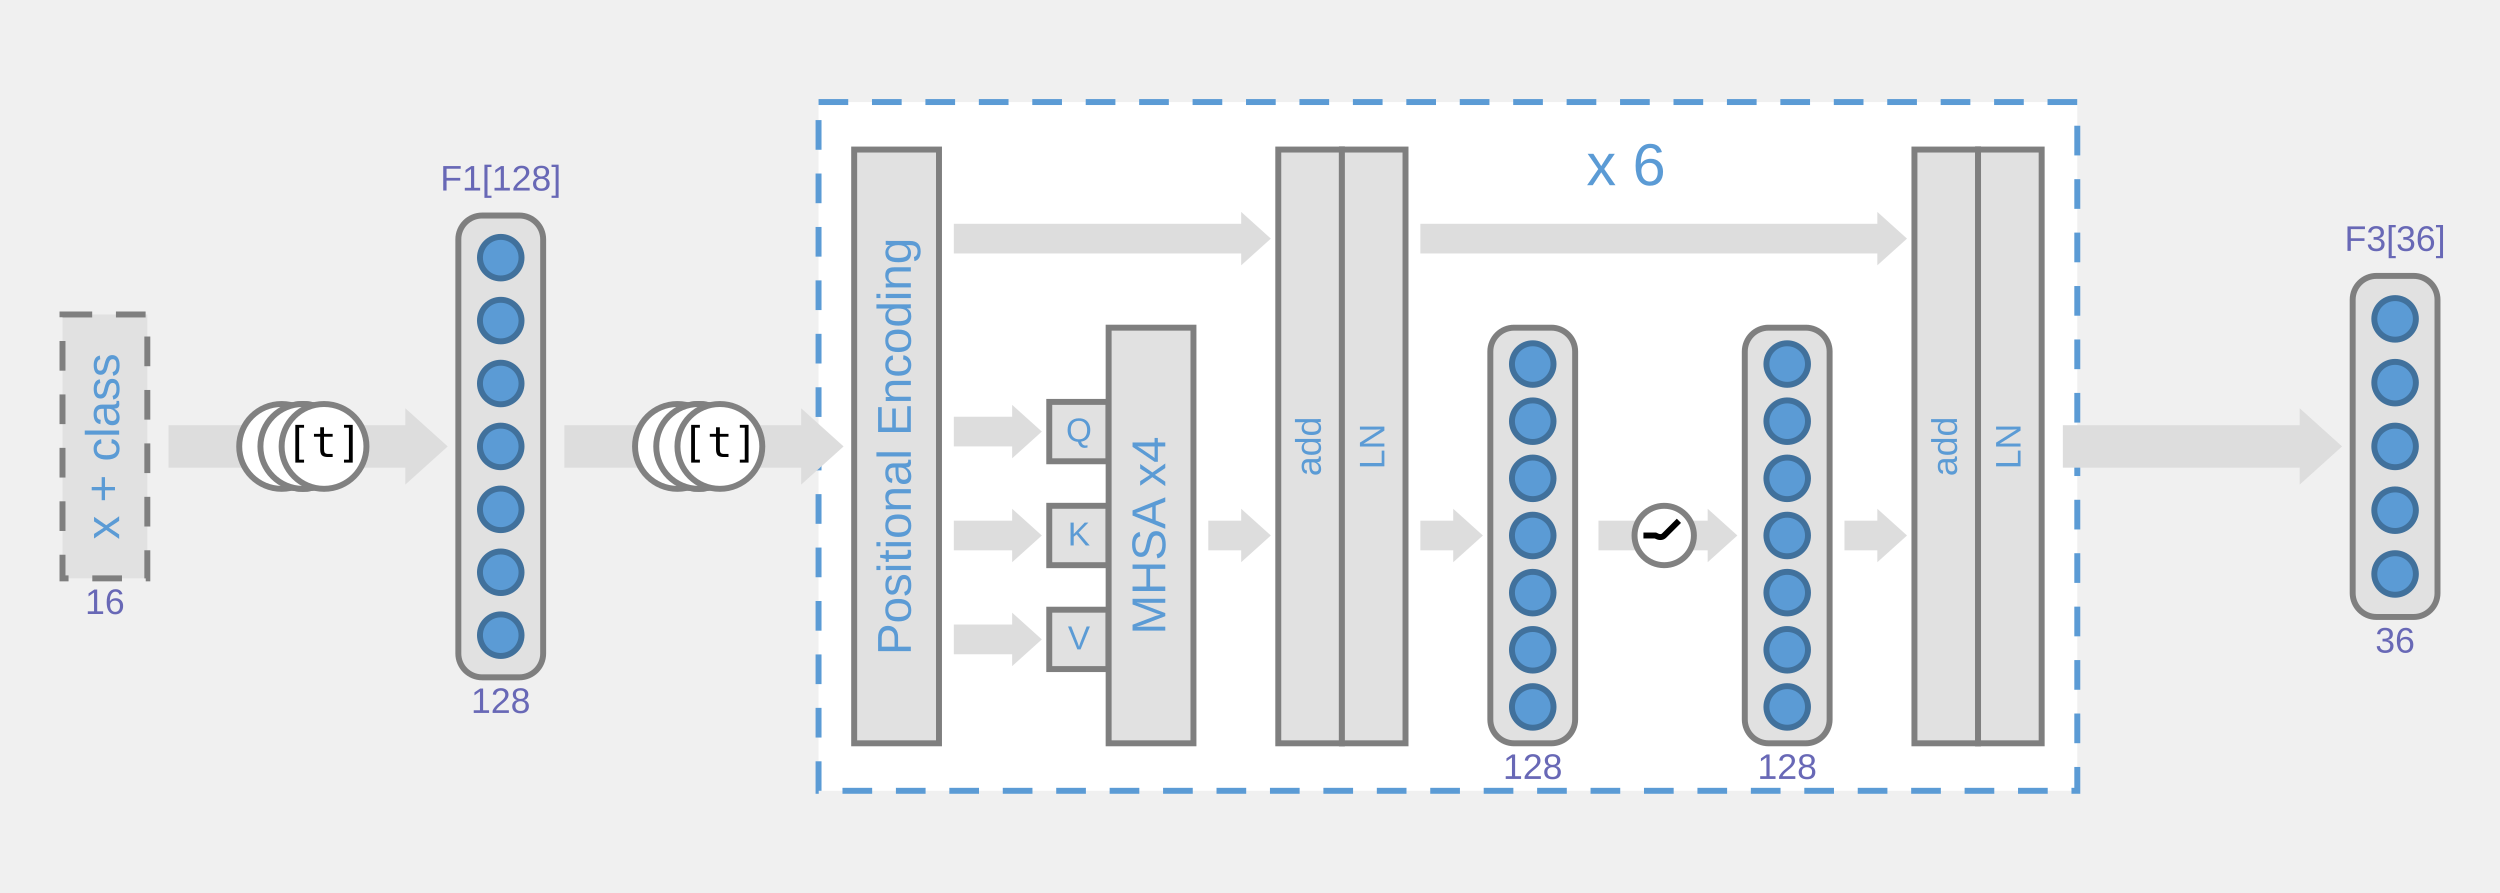
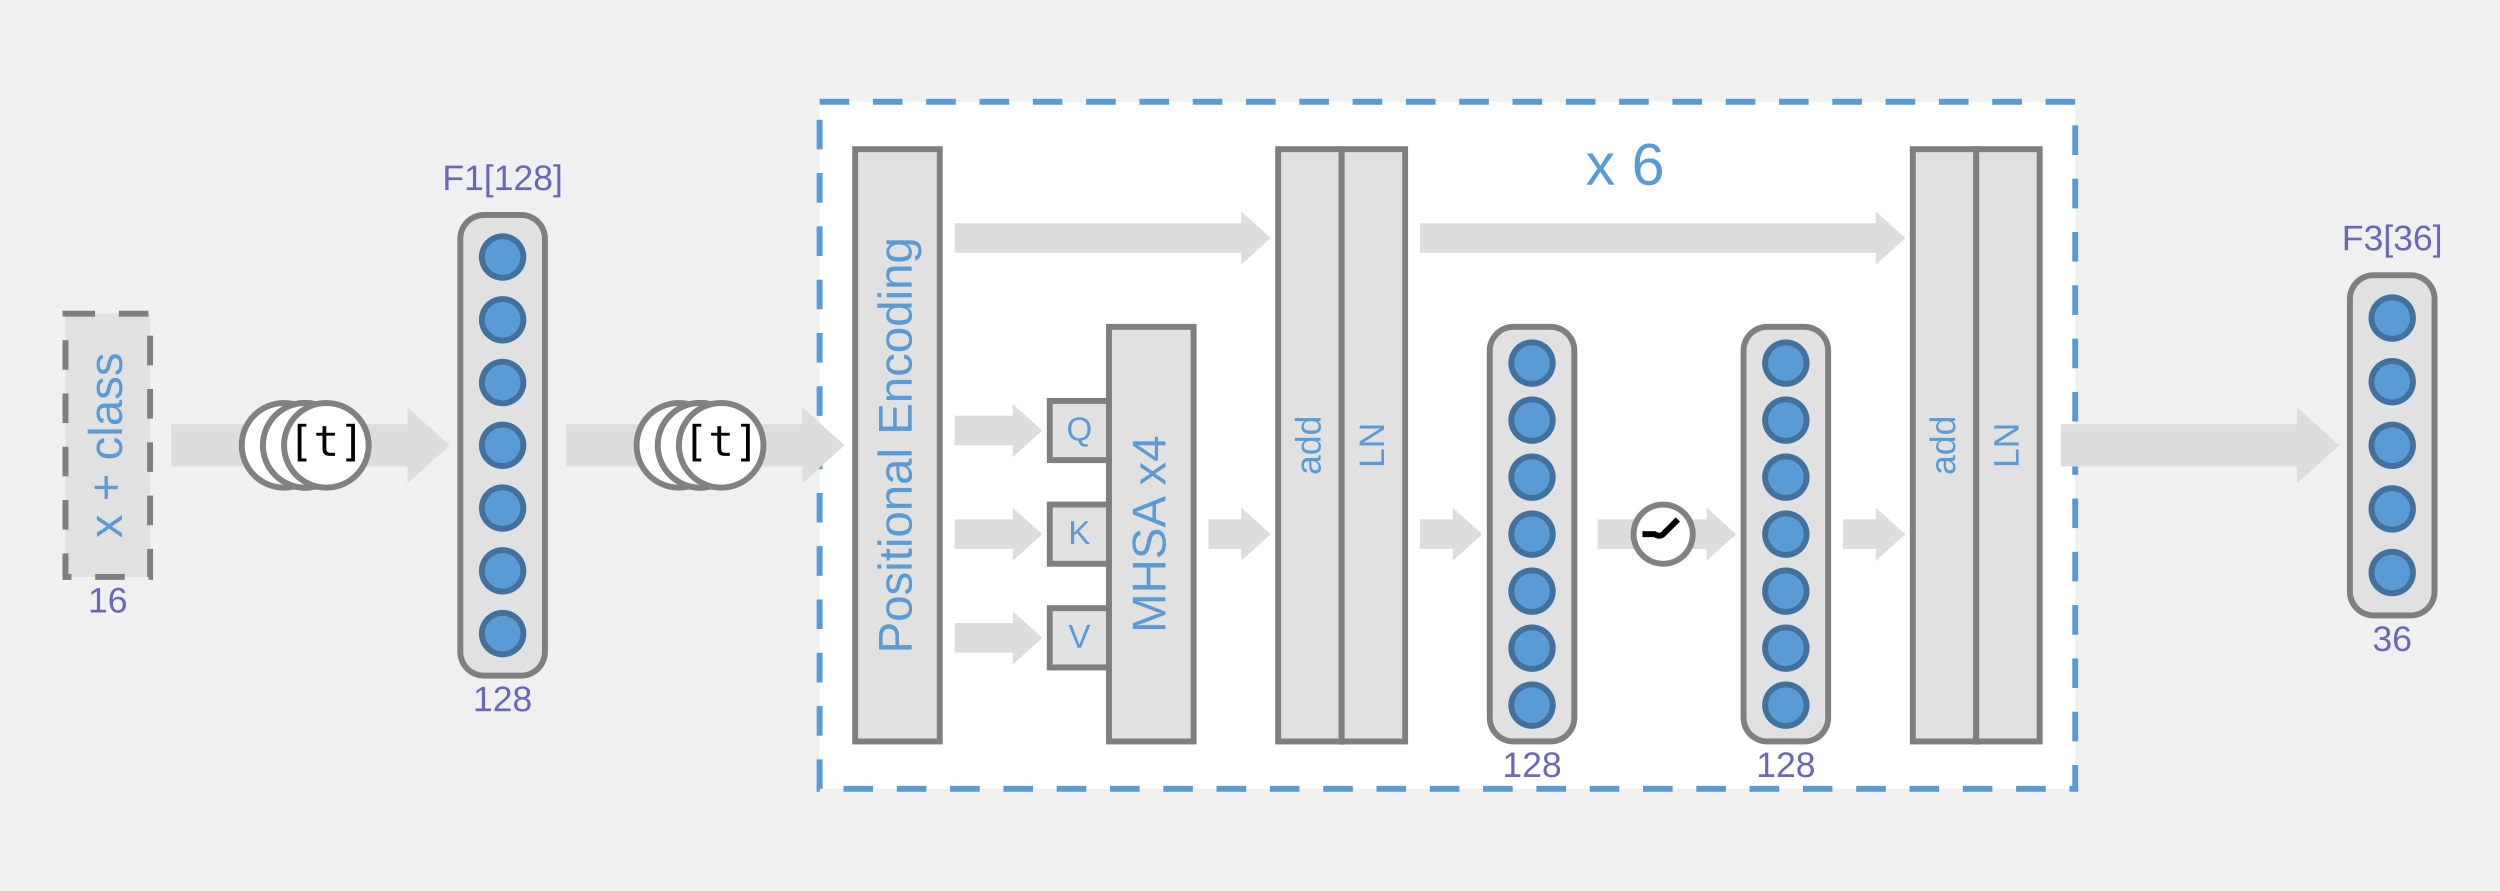
- <svg xmlns="http://www.w3.org/2000/svg" width="420" height="150" viewBox="0 0 420 150">
+ <svg xmlns="http://www.w3.org/2000/svg" width="800" height="285" viewBox="0 0 420 150">
  <defs>
</defs>
  <g>
    <rect x="10.5" y="52.833" width="14.25" height="44.333" fill="#e1e1e1" stroke="#7f7f7f" stroke-dasharray="4.987 3.99" />
    <text x="20.019" y="75.0" font-size="7.98" transform="rotate(-90, 20.019, 75.0)" fill="#5b9bd5" text-anchor="middle" font-family="arial">x + class</text>
  </g>
  <text x="17.625" y="103.152" font-size="5.985" fill="#6868b6" text-anchor="middle" font-family="arial">16</text>
  <rect x="77.0" y="36.208" width="14.25" height="77.583" rx="4" ry="4" fill="#e1e1e1" stroke="#7f7f7f" />
  <circle cx="84.125" cy="43.288" r="3.491" fill="#5b9bd5" stroke="#41719c" />
  <circle cx="84.125" cy="53.859" r="3.491" fill="#5b9bd5" stroke="#41719c" />
  <circle cx="84.125" cy="64.429" r="3.491" fill="#5b9bd5" stroke="#41719c" />
  <circle cx="84.125" cy="75.0" r="3.491" fill="#5b9bd5" stroke="#41719c" />
  <circle cx="84.125" cy="85.571" r="3.491" fill="#5b9bd5" stroke="#41719c" />
  <circle cx="84.125" cy="96.141" r="3.491" fill="#5b9bd5" stroke="#41719c" />
  <circle cx="84.125" cy="106.712" r="3.491" fill="#5b9bd5" stroke="#41719c" />
  <text x="84.125" y="32.008" font-size="5.985" fill="#6868b6" text-anchor="middle" font-family="arial">F1[128]</text>
  <text x="84.125" y="119.777" font-size="5.985" fill="#6868b6" text-anchor="middle" font-family="arial">128</text>
  <path d="M28.312,71.438L68.094,71.438L68.094,68.588L75.219,75.0L68.094,81.413L68.094,78.563L28.312,78.563Z" fill="#ddd" stroke="none" />
  <circle cx="50.875" cy="75.0" r="7.125" fill="#fff" stroke="#818181" />
  <circle cx="47.312" cy="75.0" r="7.125" fill="#fff" stroke="#818181" />
  <circle cx="50.875" cy="75.0" r="7.125" fill="#fff" stroke="#818181" />
  <circle cx="54.438" cy="75.0" r="7.125" fill="#fff" stroke="#818181" />
  <text x="54.438" y="76.781" font-size="7.125" fill="#000" text-anchor="middle" font-family="monospace">[t]</text>
  <rect x="137.515" y="17.145" width="211.47" height="115.71" fill="white" stroke="#5b9bd5" stroke-dasharray="4.987 3.99" />
  <text x="273.175" y="31.11" font-size="9.975" fill="#5b9bd5" font-family="arial" text-anchor="middle">x 6</text>
  <g>
    <rect x="143.5" y="25.125" width="14.25" height="99.75" fill="#e1e1e1" stroke="#7f7f7f" />
    <text x="153.019" y="75.0" font-size="7.98" transform="rotate(-90, 153.019, 75.0)" fill="#5b9bd5" text-anchor="middle" font-family="arial">Positional Encoding</text>
  </g>
  <g>
    <rect x="176.275" y="67.519" width="9.975" height="9.975" fill="#e1e1e1" stroke="#7f7f7f" />
    <text x="181.263" y="74.182" font-size="5.586" transform="" fill="#5b9bd5" text-anchor="middle" font-family="arial">Q</text>
  </g>
  <g>
    <rect x="176.275" y="84.975" width="9.975" height="9.975" fill="#e1e1e1" stroke="#7f7f7f" />
    <text x="181.263" y="91.638" font-size="5.586" transform="" fill="#5b9bd5" text-anchor="middle" font-family="arial">K</text>
  </g>
  <g>
    <rect x="176.275" y="102.431" width="9.975" height="9.975" fill="#e1e1e1" stroke="#7f7f7f" />
    <text x="181.263" y="109.095" font-size="5.586" transform="" fill="#5b9bd5" text-anchor="middle" font-family="arial">V</text>
  </g>
  <g>
    <rect x="186.25" y="55.05" width="14.25" height="69.825" fill="#e1e1e1" stroke="#7f7f7f" />
    <text x="195.769" y="89.963" font-size="7.98" transform="rotate(-90, 195.769, 89.9625)" fill="#5b9bd5" text-anchor="middle" font-family="arial">MHSA x4</text>
  </g>
  <path d="M160.244,70.012L170.041,70.012L170.041,68.017L175.028,72.506L170.041,76.995L170.041,75L160.244,75Z" fill="#ddd" stroke="none" />
  <path d="M160.244,87.469L170.041,87.469L170.041,85.474L175.028,89.963L170.041,94.451L170.041,92.456L160.244,92.456Z" fill="#ddd" stroke="none" />
  <path d="M160.244,104.925L170.041,104.925L170.041,102.93L175.028,107.419L170.041,111.907L170.041,109.912L160.244,109.912Z" fill="#ddd" stroke="none" />
  <path d="M160.244,37.594L208.516,37.594L208.516,35.599L213.503,40.087L208.516,44.576L208.516,42.581L160.244,42.581Z" fill="#ddd" stroke="none" />
  <path d="M202.994,87.469L208.516,87.469L208.516,85.474L213.503,89.963L208.516,94.451L208.516,92.456L202.994,92.456Z" fill="#ddd" stroke="none" />
  <g>
    <rect x="214.75" y="25.125" width="10.688" height="99.75" fill="#e1e1e1" stroke="#7f7f7f" />
    <text x="221.889" y="75.0" font-size="5.985" transform="rotate(-90, 221.8893, 75.0)" fill="#5b9bd5" text-anchor="middle" font-family="arial">add</text>
  </g>
  <g>
    <rect x="225.438" y="25.125" width="10.688" height="99.75" fill="#e1e1e1" stroke="#7f7f7f" />
    <text x="232.577" y="75.0" font-size="5.985" transform="rotate(-90, 232.5768, 75.0)" fill="#5b9bd5" text-anchor="middle" font-family="arial">LN</text>
  </g>
  <path d="M238.619,87.469L244.141,87.469L244.141,85.474L249.128,89.963L244.141,94.451L244.141,92.456L238.619,92.456Z" fill="#ddd" stroke="none" />
  <path d="M309.869,87.469L315.391,87.469L315.391,85.474L320.378,89.963L315.391,94.451L315.391,92.456L309.869,92.456Z" fill="#ddd" stroke="none" />
  <rect x="250.375" y="55.05" width="14.25" height="69.825" rx="4" ry="4" fill="#e1e1e1" stroke="#7f7f7f" />
  <text x="257.5" y="130.86" font-size="5.985" fill="#6868b6" text-anchor="middle" font-family="arial">128</text>
  <rect x="293.125" y="55.05" width="14.25" height="69.825" rx="4" ry="4" fill="#e1e1e1" stroke="#7f7f7f" />
  <text x="300.25" y="130.86" font-size="5.985" fill="#6868b6" text-anchor="middle" font-family="arial">128</text>
  <path d="M268.544,87.469L286.891,87.469L286.891,85.474L291.878,89.963L286.891,94.451L286.891,92.456L268.544,92.456Z" fill="#ddd" stroke="none" />
  <circle cx="279.587" cy="89.963" r="4.987" fill="#fff" stroke="#818181" />
  <path d="M276.096,89.963H278.091Q279.058,90.492,279.587,89.963L282.056,87.494" stroke="#000" strokewidth="1" fill="none" />
  <circle cx="257.5" cy="61.16" r="3.491" fill="#5b9bd5" stroke="#41719c" />
  <circle cx="300.25" cy="61.16" r="3.491" fill="#5b9bd5" stroke="#41719c" />
  <circle cx="257.5" cy="70.761" r="3.491" fill="#5b9bd5" stroke="#41719c" />
  <circle cx="300.25" cy="70.761" r="3.491" fill="#5b9bd5" stroke="#41719c" />
  <circle cx="257.5" cy="80.362" r="3.491" fill="#5b9bd5" stroke="#41719c" />
  <circle cx="300.25" cy="80.362" r="3.491" fill="#5b9bd5" stroke="#41719c" />
  <circle cx="257.5" cy="89.963" r="3.491" fill="#5b9bd5" stroke="#41719c" />
  <circle cx="300.25" cy="89.963" r="3.491" fill="#5b9bd5" stroke="#41719c" />
  <circle cx="257.5" cy="99.563" r="3.491" fill="#5b9bd5" stroke="#41719c" />
  <circle cx="300.25" cy="99.563" r="3.491" fill="#5b9bd5" stroke="#41719c" />
  <circle cx="257.5" cy="109.164" r="3.491" fill="#5b9bd5" stroke="#41719c" />
  <circle cx="300.25" cy="109.164" r="3.491" fill="#5b9bd5" stroke="#41719c" />
  <circle cx="257.5" cy="118.765" r="3.491" fill="#5b9bd5" stroke="#41719c" />
  <circle cx="300.25" cy="118.765" r="3.491" fill="#5b9bd5" stroke="#41719c" />
  <path d="M238.619,37.594L315.391,37.594L315.391,35.599L320.378,40.087L315.391,44.576L315.391,42.581L238.619,42.581Z" fill="#ddd" stroke="none" />
  <g>
    <rect x="321.625" y="25.125" width="10.688" height="99.75" fill="#e1e1e1" stroke="#7f7f7f" />
    <text x="328.764" y="75.0" font-size="5.985" transform="rotate(-90, 328.7643, 75.0)" fill="#5b9bd5" text-anchor="middle" font-family="arial">add</text>
  </g>
  <g>
    <rect x="332.312" y="25.125" width="10.688" height="99.75" fill="#e1e1e1" stroke="#7f7f7f" />
    <text x="339.452" y="75.0" font-size="5.985" transform="rotate(-90, 339.4518, 75.0)" fill="#5b9bd5" text-anchor="middle" font-family="arial">LN</text>
  </g>
  <path d="M94.812,71.438L134.594,71.438L134.594,68.588L141.719,75.0L134.594,81.413L134.594,78.563L94.812,78.563Z" fill="#ddd" stroke="none" />
  <circle cx="117.375" cy="75.0" r="7.125" fill="#fff" stroke="#818181" />
  <circle cx="113.812" cy="75.0" r="7.125" fill="#fff" stroke="#818181" />
  <circle cx="117.375" cy="75.0" r="7.125" fill="#fff" stroke="#818181" />
  <circle cx="120.938" cy="75.0" r="7.125" fill="#fff" stroke="#818181" />
  <text x="120.938" y="76.781" font-size="7.125" fill="#000" text-anchor="middle" font-family="monospace">[t]</text>
  <rect x="395.25" y="46.35" width="14.25" height="57.3" rx="4" ry="4" fill="#e1e1e1" stroke="#7f7f7f" />
  <circle cx="402.375" cy="53.572" r="3.491" fill="#5b9bd5" stroke="#41719c" />
  <circle cx="402.375" cy="64.286" r="3.491" fill="#5b9bd5" stroke="#41719c" />
  <circle cx="402.375" cy="75.0" r="3.491" fill="#5b9bd5" stroke="#41719c" />
  <circle cx="402.375" cy="85.714" r="3.491" fill="#5b9bd5" stroke="#41719c" />
  <circle cx="402.375" cy="96.428" r="3.491" fill="#5b9bd5" stroke="#41719c" />
  <text x="402.375" y="42.15" font-size="5.985" fill="#6868b6" text-anchor="middle" font-family="arial">F3[36]</text>
  <text x="402.375" y="109.635" font-size="5.985" fill="#6868b6" text-anchor="middle" font-family="arial">36</text>
  <path d="M346.562,71.438L386.344,71.438L386.344,68.588L393.469,75.0L386.344,81.413L386.344,78.563L346.562,78.563Z" fill="#ddd" stroke="none" />
</svg>
